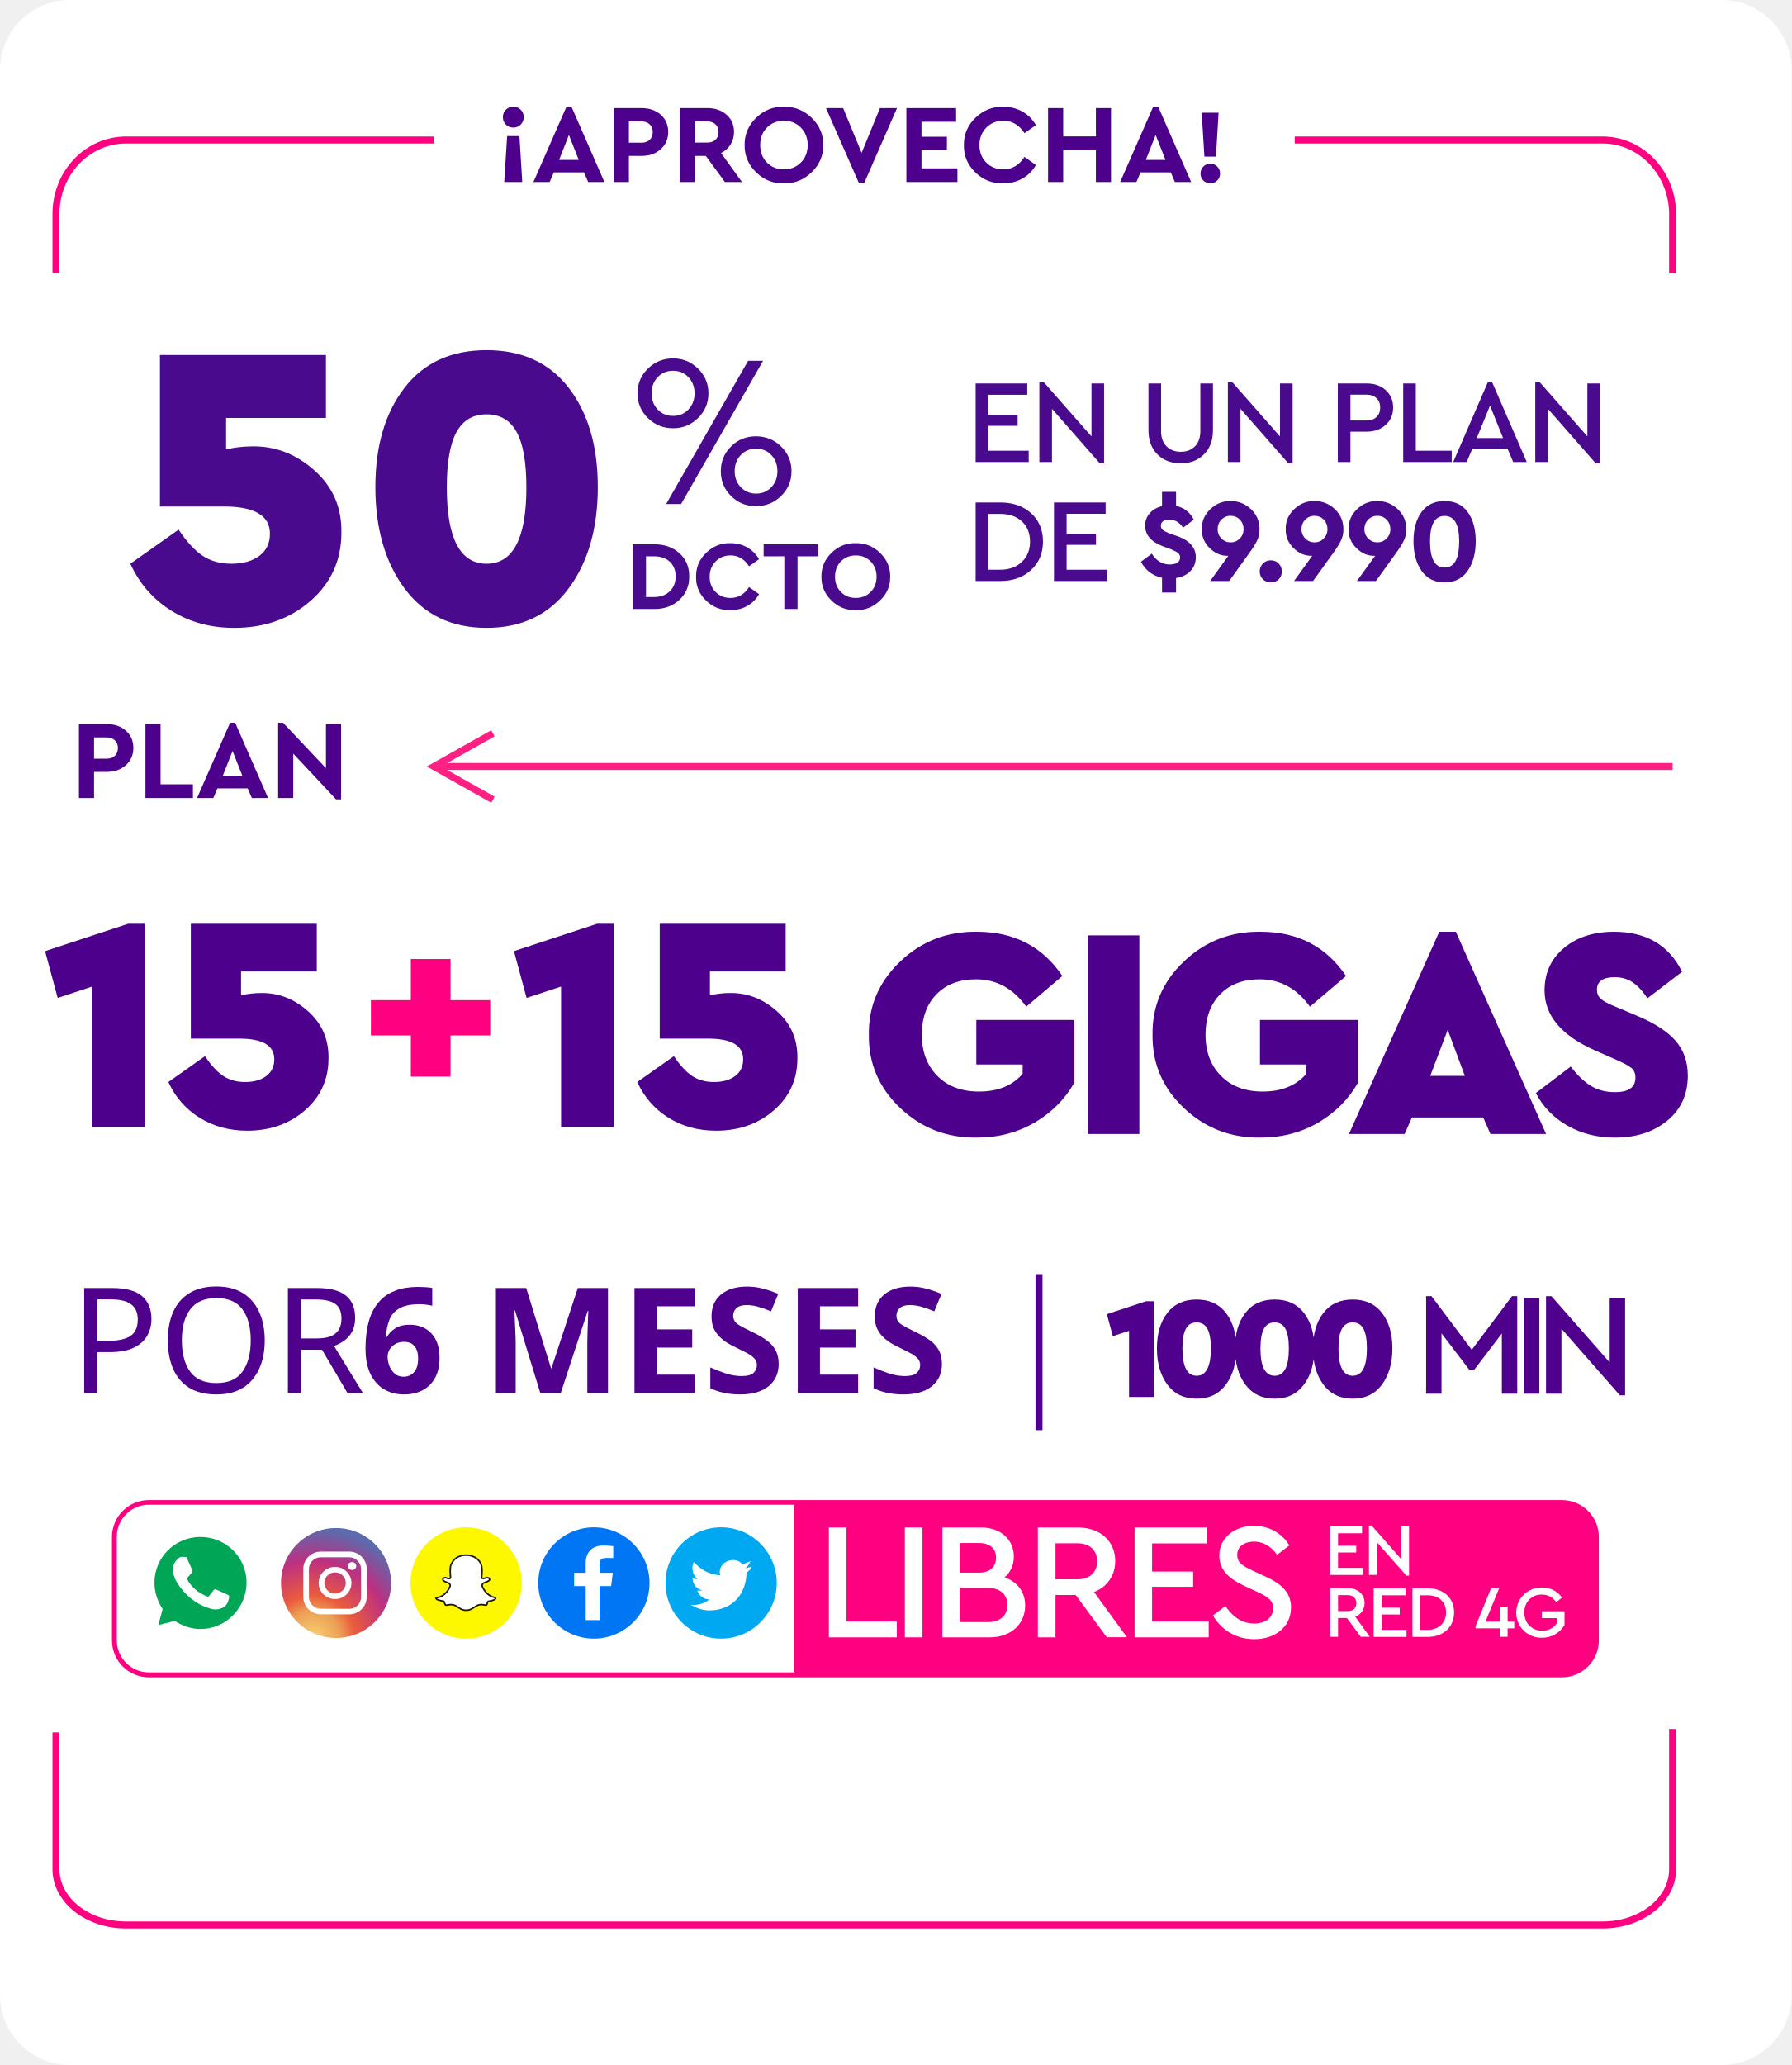
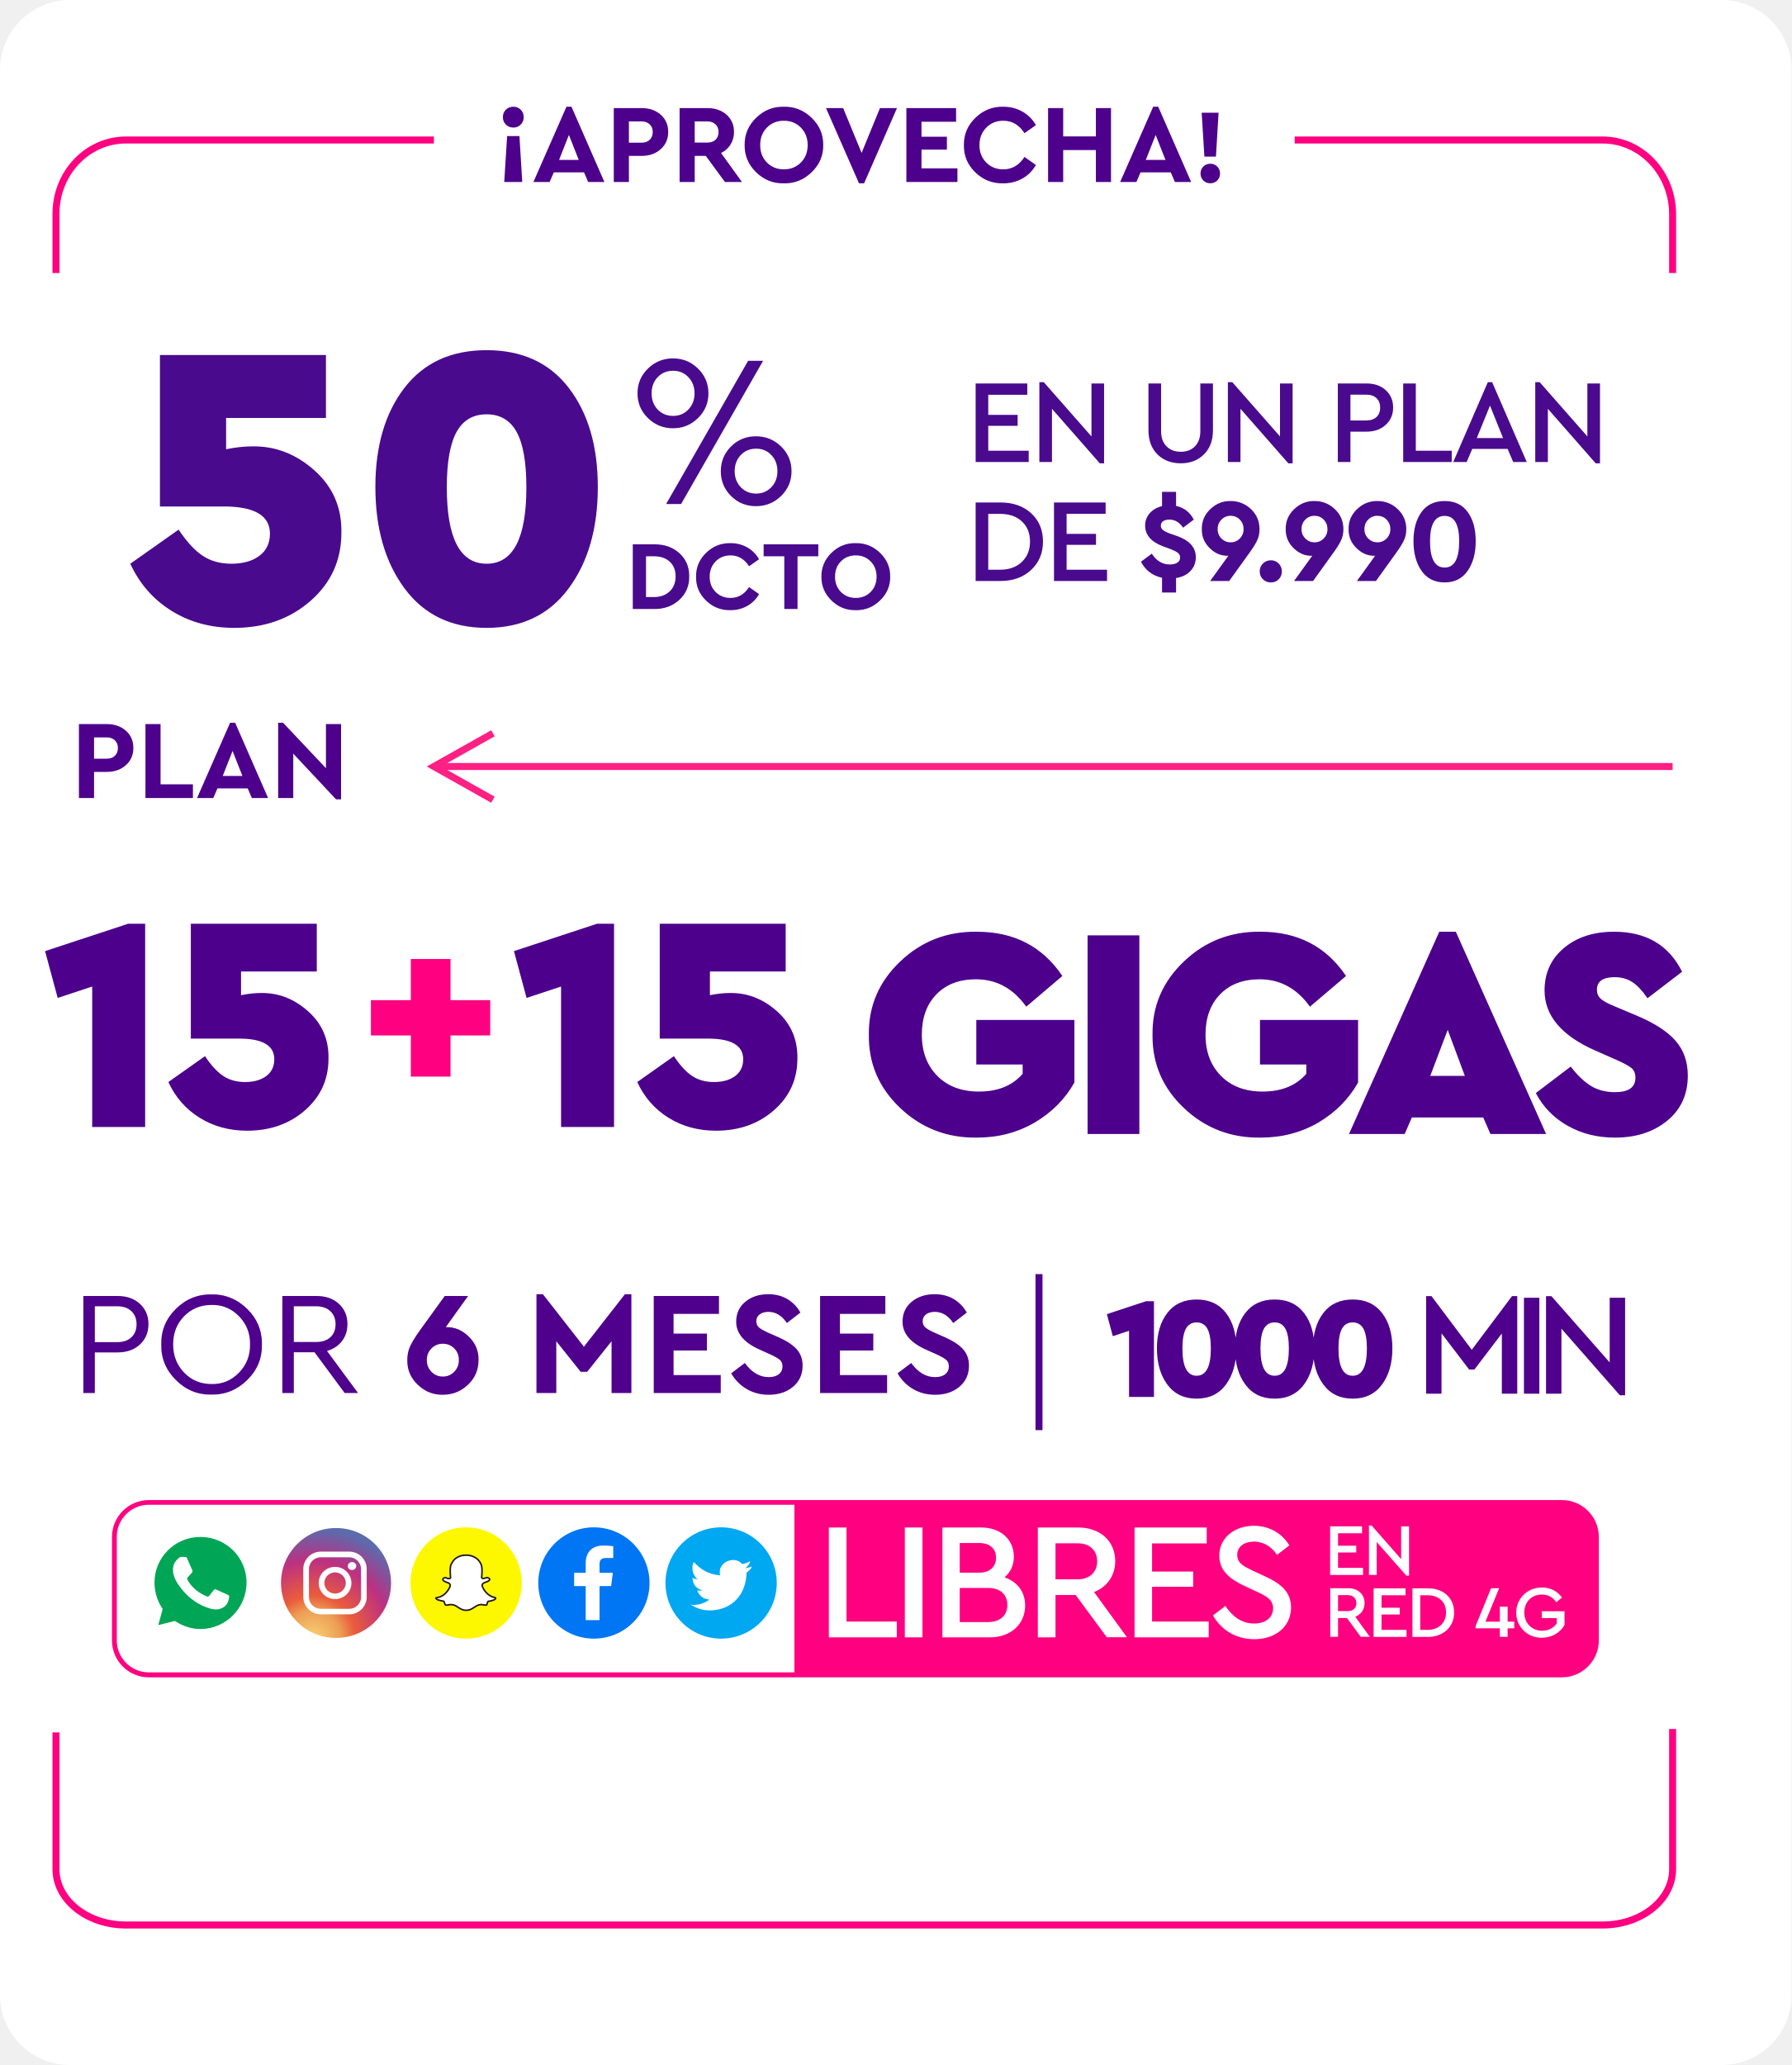
<svg xmlns="http://www.w3.org/2000/svg" width="256" height="295">
  <defs>
    <radialGradient cx="29.022%" cy="99.807%" fx="29.022%" fy="99.807%" r="100.922%" gradientTransform="matrix(.99999 0 0 1 0 0)" id="a">
      <stop stop-color="#F9D173" offset="0%" />
      <stop stop-color="#EC9F55" offset="24.63%" />
      <stop stop-color="#EA5C3C" offset="37.93%" />
      <stop stop-color="#BC3082" offset="69.95%" />
      <stop stop-color="#6068AB" offset="97.24%" />
      <stop stop-color="#5C6BAD" offset="98.52%" />
    </radialGradient>
  </defs>
  <g fill="none" fill-rule="evenodd">
    <rect fill="#FFF" width="256" height="295" rx="10" />
    <path d="M13.44 114v-3.728h1.808c1.11 0 2.021-.32 2.736-.96.715-.64 1.072-1.461 1.072-2.464 0-1.013-.357-1.835-1.072-2.464-.715-.63-1.627-.944-2.736-.944H11.28V114h2.16zm1.808-5.616H13.44v-3.04h1.808c.48 0 .867.139 1.16.416.293.277.44.64.44 1.088 0 .459-.141.83-.424 1.112-.283.283-.675.424-1.176.424zM27.568 114v-1.952h-4.624v-8.608h-2.16V114h6.784zm2.912 0l.592-1.376h4.32l.592 1.376h2.32L33.6 103.248h-.72L28.16 114h2.32zm4.16-3.152h-2.816l1.408-3.568 1.408 3.568zm14.096 3.344V103.44h-2.16v6.304l-6.128-6.496h-.704V114h2.16v-6.336l6.112 6.528h.72z" fill="#4D008C" fill-rule="nonzero" />
    <g fill-rule="nonzero">
      <path d="M113.513 239.276h109.64a4.96 4.96 0 004.963-4.963v-14.71a4.96 4.96 0 00-4.964-4.962H113.514v24.635z" fill="#FF0081" />
      <path d="M223.192 239.618H21.266A5.27 5.27 0 0116 234.353v-14.79a5.27 5.27 0 015.266-5.266h201.926a5.27 5.27 0 015.266 5.266v14.79c0 2.885-2.36 5.265-5.266 5.265zM21.266 214.963a4.59 4.59 0 00-4.58 4.58v14.789a4.59 4.59 0 004.58 4.58h201.926a4.59 4.59 0 004.58-4.58v-14.789a4.59 4.59 0 00-4.58-4.58H21.266z" fill="#FF0081" />
      <path d="M92.812 226.14c0 4.38-3.551 7.95-7.95 7.95-4.378 0-7.949-3.55-7.949-7.95 0-4.377 3.551-7.95 7.95-7.95 4.378 0 7.949 3.573 7.949 7.95z" fill="#0076F4" />
      <path d="M86.618 222.57h1.009v-1.696c-.182-.019-.767-.08-1.473-.08-1.473 0-2.462.888-2.462 2.502v1.392h-1.654v1.896h1.654v4.863h1.978v-4.863h1.654l.242-1.896H85.67v-1.21c0-.525.14-.908.948-.908z" fill="#FFF" />
      <path d="M110.99 226.14c0 4.38-3.55 7.95-7.949 7.95-4.378 0-7.95-3.55-7.95-7.95 0-4.377 3.552-7.95 7.95-7.95 4.4 0 7.95 3.573 7.95 7.95z" fill="#00A8F2" />
      <path d="M106.673 224.668c-.06 3.107-2.037 5.266-5.044 5.387-1.23.06-2.119-.343-2.945-.807.887.141 2.057-.201 2.663-.747-.888-.06-1.433-.544-1.716-1.291.283.06.546 0 .747 0-.827-.263-1.372-.747-1.433-1.816.202.141.485.202.747.202-.605-.343-1.029-1.635-.545-2.442.888.949 1.977 1.756 3.754 1.897-.485-1.897 2.118-2.905 3.147-1.614.484-.06.827-.262 1.17-.404-.142.465-.403.747-.747 1.01.344-.061.686-.142.949-.263-.06.343-.404.625-.747.888z" fill="#FFF" />
      <path d="M74.552 226.14c0 4.38-3.55 7.95-7.95 7.95-4.378 0-7.949-3.55-7.949-7.95 0-4.377 3.551-7.95 7.95-7.95 4.398 0 7.95 3.573 7.95 7.95z" fill="#FDF700" />
      <path d="M62.487 228.22c.282-.04.544-.142.787-.303.201-.121.383-.284.544-.484.283-.324.424-.647.444-.687v-.02c.08-.142.08-.263.04-.363-.08-.202-.342-.283-.544-.344l-.04-.02c-.04 0-.061-.02-.081-.04-.142-.06-.222-.1-.283-.161-.08-.081-.1-.142-.08-.202.02-.06.06-.121.14-.161.102-.06.223-.081.303-.041.263.12.465.162.606.08.04-.02.06-.06.06-.1 0-.06-.02-.12-.02-.202v-.02c-.04-.565-.08-1.27.1-1.675.142-.282.304-.524.505-.726.182-.16.364-.302.606-.383a2.32 2.32 0 01.948-.202h.161a2.399 2.399 0 011.554.586c.202.201.383.423.504.725.182.404.142 1.11.101 1.655v.04c0 .04-.02.081-.02.121v.06c0 .04.02.082.06.101.041.02.101.041.162.041h.02c.121 0 .242-.04.404-.101.06-.02.1-.02.141-.02.06 0 .1.02.161.04.121.04.202.142.202.222 0 .04-.02.08-.08.141a.986.986 0 01-.303.182c-.02.02-.06.02-.08.02l-.041.02c-.182.061-.444.141-.545.343-.04.1-.04.223.04.384v.02c.101.222.646 1.292 1.776 1.473.04.02.08.04.08.1v.042c-.04.08-.1.14-.242.2a2.705 2.705 0 01-.807.203c-.04.02-.06.04-.08.06-.02.04-.04.1-.06.202l-.021.06c-.02.04-.02.101-.04.142-.02.06-.06.08-.121.08-.04 0-.081 0-.182-.02-.121-.02-.283-.06-.464-.06-.121 0-.222 0-.343.04-.222.04-.444.182-.666.323-.303.202-.625.444-1.13.444h-.1c-.505 0-.828-.242-1.15-.444-.203-.141-.404-.283-.646-.323-.101-.02-.222-.04-.343-.04-.202 0-.343.04-.464.06h-.02c-.061.02-.122.02-.182.02s-.101-.02-.141-.08c-.04-.08-.06-.12-.081-.181l-.02-.041a1.271 1.271 0 00-.06-.202c-.021-.04-.041-.06-.082-.06a5.507 5.507 0 01-.827-.202.625.625 0 01-.242-.181c-.02-.02-.02-.041-.02-.041v-.04c.141-.021.161-.04.202-.06z" stroke="#201712" stroke-width=".222" fill="#FFF" />
      <g>
        <path d="M20.701 234.09l1.09-3.975a8.066 8.066 0 01-1.09-4.035c0-4.338 3.571-7.888 7.93-7.888 4.358 0 7.97 3.57 7.97 7.888 0 4.339-3.612 8.01-7.97 8.01-1.372 0-2.684-.443-3.874-1.09l-4.056 1.09z" fill="#FFF" />
        <path d="M24.979 231.568l.242.142c1.009.625 2.199 1.008 3.43 1.008 3.591 0 6.577-2.985 6.577-6.638 0-3.652-2.986-6.517-6.597-6.517-3.612 0-6.558 2.906-6.558 6.517 0 1.251.363 2.502 1.009 3.53l.161.244-.625 2.3 2.36-.586z" fill="#00A655" />
        <path d="M26.512 222.428l-.525-.02a.708.708 0 00-.443.162c-.243.221-.666.625-.767 1.17-.202.827.1 1.816.827 2.804.706.989 2.078 2.583 4.5 3.269.766.222 1.371.08 1.856-.222.383-.242.625-.625.706-1.049l.08-.383c.02-.102-.02-.242-.14-.303l-1.736-.788c-.1-.06-.242-.019-.323.081l-.686.868c-.06.06-.141.081-.222.06-.464-.16-2.038-.827-2.885-2.46-.02-.082-.02-.163.02-.223l.666-.747c.06-.08.08-.2.06-.282l-.786-1.775a.217.217 0 00-.202-.162z" fill="#FFF" />
      </g>
      <g>
        <path d="M7.849 15.697A7.85 7.85 0 107.848 0a7.85 7.85 0 000 15.698z" fill="url(#a)" transform="translate(40.03 218.292)" />
        <path d="M49.897 221.661H45.84c-1.372 0-2.502 1.11-2.502 2.462v4.015c0 1.372 1.13 2.462 2.502 2.482h4.056c1.372 0 2.502-1.11 2.502-2.461v-4.015a2.485 2.485 0 00-2.502-2.483zm1.695 6.498c0 .928-.767 1.674-1.695 1.674H45.84c-.928 0-1.695-.746-1.695-1.674v-4.015c0-.93.767-1.676 1.695-1.676h4.056c.928 0 1.695.747 1.695 1.676v4.015z" fill="#FFF" />
        <path d="M47.879 223.84c-1.291 0-2.34 1.03-2.34 2.3 0 1.272 1.049 2.3 2.34 2.3s2.34-1.028 2.34-2.3a2.334 2.334 0 00-2.34-2.3zm0 3.814a1.529 1.529 0 01-1.533-1.514c0-.826.686-1.512 1.533-1.512.847 0 1.533.686 1.533 1.512 0 .828-.686 1.514-1.533 1.514zM50.3 223.154a.648.648 0 00-.424.162c-.1.1-.181.263-.181.403 0 .162.06.303.181.404.101.1.263.161.424.161.162 0 .303-.06.424-.16a.624.624 0 00.182-.405.507.507 0 00-.182-.403.648.648 0 00-.424-.162z" fill="#FFF" />
      </g>
      <g fill="#FFF">
        <path d="M194.643 219.039h-3.45v1.775h2.603v.97h-2.603v2.198h3.57v1.009h-4.7v-6.94h4.56v.988zM201.341 218.03v7.061h-.383l-4.238-4.801v4.7h-1.11v-7.06h.384l4.217 4.8v-4.68h1.13zM194.44 233.829l-1.976-2.684h-1.27v2.684h-1.112v-6.942h2.543c1.413 0 2.36.867 2.36 2.119 0 .908-.503 1.634-1.33 1.957l2.077 2.866h-1.291zm-3.247-3.673h1.392c.786 0 1.23-.464 1.23-1.13 0-.665-.444-1.15-1.23-1.15h-1.392v2.28zM200.857 227.896h-3.45v1.776h2.602v.968h-2.602v2.199h3.571v1.009h-4.7v-6.94h4.559v.988zM207.777 230.357c0 2.018-1.493 3.491-3.772 3.491h-2.18v-6.94h2.18c2.28-.021 3.772 1.392 3.772 3.45zm-4.842-2.461v4.943h1.049c1.635 0 2.644-1.05 2.644-2.482 0-1.492-1.01-2.461-2.644-2.461h-1.05zM216.373 232.617h-.949v1.212h-1.11v-1.212h-3.47v-.302l2.22-5.428h1.15l-1.957 4.782h2.058v-2.138h1.11v2.138h.948zM223.192 228.22l-.807.665c-.484-.686-1.17-1.09-2.077-1.09-1.493 0-2.502 1.09-2.502 2.562 0 1.493 1.049 2.604 2.562 2.604.928 0 1.654-.425 2.078-1.05v-.747h-2.138v-.988h3.247v1.957c-.605 1.09-1.816 1.836-3.247 1.836-2.058 0-3.653-1.554-3.653-3.591 0-2.038 1.614-3.592 3.653-3.592 1.23-.02 2.219.526 2.884 1.433zM120.958 231.65h7.183v2.258h-9.705v-15.697h2.522zM131.813 233.908h-2.522v-15.697h2.522zM146.482 229.35c0 2.642-1.998 4.558-5.085 4.558H134.658v-15.697h5.508c2.846 0 4.702 1.735 4.702 4.177 0 1.21-.485 2.24-1.332 2.945 1.836.626 2.946 2.079 2.946 4.016zm-9.342-8.92v4.238h2.764c1.594 0 2.421-.888 2.421-2.138 0-1.251-.827-2.1-2.42-2.1h-2.765zm6.8 8.859c0-1.474-.97-2.442-2.765-2.442h-4.035v4.882h4.035c1.776-.02 2.765-.968 2.765-2.44zM158.163 233.908l-4.459-6.052h-2.884v6.052h-2.523v-15.697h5.73c3.189 0 5.327 1.958 5.327 4.803 0 2.058-1.15 3.691-3.027 4.419l4.701 6.456h-2.865v.02zm-7.343-8.292h3.167c1.775 0 2.785-1.07 2.785-2.562 0-1.514-.989-2.582-2.785-2.582h-3.167v5.144zM172.408 220.491h-7.788v4.016h5.872v2.179h-5.872v4.963h8.09v2.26h-10.592V218.21h10.31v2.28zM184.232 220.774l-1.756 1.352c-.807-1.21-1.957-1.897-3.309-1.897-1.25 0-2.381.626-2.381 1.897 0 1.19.909 1.614 2.18 2.24l1.755.806c2.381 1.09 3.753 2.3 3.753 4.46 0 2.783-2.26 4.539-5.246 4.539-2.624 0-4.722-1.332-5.912-3.39l1.776-1.352c.907 1.312 2.159 2.502 4.115 2.502 1.614 0 2.704-.827 2.704-2.179 0-1.23-.928-1.714-2.3-2.36l-1.735-.808c-2.018-.928-3.652-2.138-3.652-4.358 0-2.582 2.24-4.257 4.943-4.257 2.3 0 4.117 1.19 5.065 2.805z" />
      </g>
    </g>
    <g fill="#4F008C" fill-rule="nonzero">
      <path d="M205.98 199.097v-8.619l3.947 5.172h.747l3.926-5.151v8.598h2.201v-13.936h-.747l-5.753 7.664-5.753-7.664h-.769v13.936h2.202zm13.978 0V185.39h-2.201v13.707h2.201zm12.254.229V185.39h-2.202v9.242l-8.328-9.47h-.769v13.935h2.202v-9.283l8.35 9.512h.747zM164.89 199.559v-13.667h-1.138l-5.591 1.843.849 3.147 2.32-.766v9.443h3.56zm6.098.248c1.794 0 3.188-.67 4.182-2.008.994-1.34 1.491-3.065 1.491-5.177 0-2.085-.493-3.77-1.48-5.053-.987-1.284-2.385-1.926-4.193-1.926-1.809 0-3.207.642-4.194 1.926-.987 1.284-1.48 2.968-1.48 5.053 0 2.112.497 3.838 1.49 5.177.995 1.339 2.389 2.008 4.184 2.008zm0-3.272c-1.353 0-2.03-1.297-2.03-3.893 0-1.283.166-2.226.497-2.826.331-.6.842-.901 1.533-.901.69 0 1.2.3 1.532.9.331.601.497 1.544.497 2.827 0 2.596-.677 3.893-2.03 3.893zm11.149 3.272c1.795 0 3.189-.67 4.183-2.008.994-1.34 1.49-3.065 1.49-5.177 0-2.085-.493-3.77-1.48-5.053-.987-1.284-2.385-1.926-4.193-1.926-1.809 0-3.206.642-4.193 1.926-.988 1.284-1.481 2.968-1.481 5.053 0 2.112.497 3.838 1.49 5.177.995 1.339 2.39 2.008 4.184 2.008zm0-3.272c-1.353 0-2.03-1.297-2.03-3.893 0-1.283.166-2.226.498-2.826.33-.6.842-.901 1.532-.901.69 0 1.2.3 1.532.9.332.601.497 1.544.497 2.827 0 2.596-.676 3.893-2.03 3.893zm11.15 3.272c1.794 0 3.188-.67 4.182-2.008.994-1.34 1.491-3.065 1.491-5.177 0-2.085-.493-3.77-1.48-5.053-.988-1.284-2.385-1.926-4.194-1.926-1.808 0-3.206.642-4.193 1.926-.987 1.284-1.48 2.968-1.48 5.053 0 2.112.496 3.838 1.49 5.177.994 1.339 2.389 2.008 4.183 2.008zm0-3.272c-1.354 0-2.03-1.297-2.03-3.893 0-1.283.166-2.226.497-2.826.331-.6.842-.901 1.532-.901.69 0 1.201.3 1.533.9.33.601.497 1.544.497 2.827 0 2.596-.677 3.893-2.03 3.893z" />
    </g>
    <path stroke="#4F008C" stroke-linecap="square" d="M148.463 182.516v21.29" />
    <g fill-rule="nonzero">
      <path d="M20.74 161v-29.04h-2.42l-11.88 3.916 1.804 6.688 4.928-1.628V161h7.568zm14.582.528c3.286 0 6.043-.975 8.272-2.926 2.23-1.95 3.344-4.407 3.344-7.37.059-2.728-.916-4.987-2.926-6.776-2.009-1.79-4.275-2.655-6.798-2.596-.821 0-1.745.103-2.772.308v-3.388h10.824v-6.82H27.27v16.412h6.908c3.344 0 5.016.983 5.016 2.948 0 1.027-.381 1.826-1.144 2.398-.762.572-1.774.858-3.036.858-1.202 0-2.236-.286-3.102-.858-.865-.572-1.738-1.518-2.618-2.838l-5.236 3.696c.998 2.17 2.486 3.872 4.466 5.104 1.98 1.232 4.246 1.848 6.798 1.848zM87.74 161v-29.04h-2.42l-11.88 3.916 1.804 6.688 4.928-1.628V161h7.568zm14.582.528c3.286 0 6.043-.975 8.272-2.926 2.23-1.95 3.344-4.407 3.344-7.37.059-2.728-.916-4.987-2.926-6.776-2.009-1.79-4.275-2.655-6.798-2.596-.821 0-1.745.103-2.772.308v-3.388h10.824v-6.82H94.27v16.412h6.908c3.344 0 5.016.983 5.016 2.948 0 1.027-.381 1.826-1.144 2.398-.762.572-1.774.858-3.036.858-1.202 0-2.236-.286-3.102-.858-.865-.572-1.738-1.518-2.618-2.838l-5.236 3.696c.998 2.17 2.486 3.872 4.466 5.104 1.98 1.232 4.246 1.848 6.798 1.848zM139.164 162.517l.425-.001c3.04 0 5.791-.717 8.256-2.15 2.466-1.462 4.358-3.368 5.677-5.719v-8.944h-14.018v6.364h6.621v1.333c-1.462 1.691-3.54 2.537-6.234 2.537-2.494 0-4.48-.745-5.956-2.236-1.476-1.49-2.215-3.454-2.215-5.891 0-2.408.696-4.329 2.086-5.762 1.39-1.433 3.275-2.15 5.654-2.15 2.925 0 5.318 1.304 7.182 3.913l5.16-4.386c-2.838-4.214-6.91-6.321-12.212-6.321-4.272-.057-7.927 1.362-10.965 4.257-3.04 2.895-4.53 6.378-4.472 10.449-.058 4.1 1.433 7.59 4.472 10.47 3.038 2.882 6.693 4.293 10.965 4.236h-.426zm23.638-.517v-28.38h-7.396V162h7.396zm16.897.517l.425-.001c3.039 0 5.79-.717 8.256-2.15 2.465-1.462 4.358-3.368 5.676-5.719v-8.944h-14.018v6.364h6.622v1.333c-1.462 1.691-3.54 2.537-6.235 2.537-2.494 0-4.479-.745-5.955-2.236-1.477-1.49-2.215-3.454-2.215-5.891 0-2.408.695-4.329 2.086-5.762 1.39-1.433 3.275-2.15 5.654-2.15 2.924 0 5.318 1.304 7.181 3.913l5.16-4.386c-2.838-4.214-6.909-6.321-12.212-6.321-4.271-.057-7.926 1.362-10.965 4.257-3.038 2.895-4.53 6.378-4.472 10.449v.408c.044 3.923 1.535 7.278 4.472 10.063 3.039 2.88 6.694 4.292 10.965 4.235h-.425zm21.015-.517l1.032-2.365h10.191l1.032 2.365h7.955l-12.9-28.896h-2.365L192.759 162h7.955zm8.6-8.299h-4.945l2.494-6.579 2.451 6.579zm21.45 8.815c3.01 0 5.497-.803 7.46-2.408 1.964-1.605 2.946-3.755 2.946-6.45 0-1.978-.58-3.633-1.742-4.966-1.16-1.333-3.002-2.53-5.525-3.591l-3.268-1.376c-.917-.373-1.555-.724-1.914-1.053-.358-.33-.537-.753-.537-1.269 0-1.204.846-1.806 2.537-1.806.975 0 1.82.237 2.537.71.716.473 1.433 1.24 2.15 2.3l4.945-3.784c-1.892-3.813-5.132-5.719-9.718-5.719-2.924 0-5.31.774-7.16 2.322-1.849 1.548-2.773 3.569-2.773 6.063 0 3.583 2.393 6.436 7.18 8.557l2.925 1.29c1.175.516 1.95.932 2.322 1.247.373.315.559.774.559 1.376 0 1.376-.975 2.064-2.924 2.064-1.347 0-2.508-.308-3.483-.925-.975-.616-1.92-1.526-2.838-2.73l-4.988 3.784c1.032 1.978 2.544 3.533 4.536 4.665 1.993 1.133 4.25 1.699 6.773 1.699z" fill="#4D008C" />
      <path fill="#FF0081" d="M64.375 153.8v-5.88h5.67v-5.04h-5.67V137h-5.67v5.88H53v5.04h5.705v5.88z" />
    </g>
-     <text font-family="CeraPro-Regular, Cera Pro" font-size="21" fill="#4F008C" transform="translate(6 125)">
-       <tspan x="4" y="74">POR</tspan>
-       <tspan x="45.496" y="74" font-family="CeraPro-Bold, Cera Pro" font-weight="bold"> 6 MESES</tspan>
-     </text>
+     <path d="M13.549 199v-5.796h3.234c1.33 0 2.401-.378 3.213-1.134.812-.756 1.218-1.729 1.218-2.919 0-1.176-.406-2.138-1.218-2.887-.812-.75-1.883-1.124-3.213-1.124h-4.872V199h1.638zm3.192-7.266h-3.192v-5.124h3.192c.868 0 1.547.234 2.037.703.49.47.735 1.089.735 1.859 0 .784-.245 1.407-.735 1.869-.49.462-1.169.693-2.037.693zm13.175 7.498l.307-.001c1.96.028 3.661-.665 5.103-2.079 1.442-1.414 2.142-3.108 2.1-5.082v-.31c-.034-1.842-.734-3.432-2.1-4.772-1.442-1.414-3.143-2.107-5.103-2.079-1.974-.028-3.675.665-5.103 2.079-1.428 1.414-2.121 3.108-2.079 5.082-.042 1.96.655 3.654 2.09 5.082 1.435 1.428 3.132 2.121 5.092 2.079h-.307zm.328-1.513c-1.568 0-2.877-.542-3.927-1.627-1.05-1.086-1.575-2.433-1.575-4.043 0-1.61.525-2.95 1.575-4.022 1.05-1.07 2.359-1.606 3.927-1.606 1.526-.028 2.828.511 3.906 1.617 1.078 1.106 1.603 2.443 1.575 4.011.028 1.582-.497 2.93-1.575 4.042-1.078 1.113-2.38 1.656-3.906 1.628zM41.983 199v-5.817h2.961L49.249 199h1.911l-4.431-6.006c.91-.266 1.624-.739 2.142-1.418.518-.678.777-1.487.777-2.425 0-1.176-.406-2.138-1.218-2.887-.812-.75-1.883-1.124-3.213-1.124h-4.872V199h1.638zm3.171-7.287h-3.171v-5.103h3.171c.868 0 1.55.234 2.047.703.498.47.746 1.089.746 1.859 0 .784-.245 1.404-.735 1.859-.49.455-1.176.682-2.058.682zm18.123 7.539c1.386 0 2.583-.476 3.591-1.428s1.512-2.128 1.512-3.528c.028-1.302-.434-2.418-1.386-3.35-.952-.93-2.023-1.382-3.213-1.354h-.084l3.192-4.452H63.55l-3.465 4.788c-.882 1.218-1.435 2.163-1.659 2.835-.154.49-.231.994-.231 1.512-.028 1.386.473 2.569 1.502 3.549s2.222 1.456 3.58 1.428zm0-2.604a2.178 2.178 0 01-1.627-.682c-.441-.456-.662-1.012-.662-1.67 0-.658.22-1.211.662-1.659a2.194 2.194 0 011.627-.672c.644 0 1.187.22 1.627.661.442.441.662.998.662 1.67 0 .672-.224 1.232-.672 1.68-.434.448-.973.672-1.617.672zM79.489 199v-7.392l3.486 4.368h.924l3.486-4.368V199h2.835v-14.112h-.924l-5.859 7.497-5.859-7.497h-.924V199h2.835zm23.499 0v-2.562h-6.741v-3.507h4.767v-2.415h-4.767v-2.814h6.489v-2.562h-9.324V199h9.576zm6.846.252c1.414 0 2.576-.381 3.486-1.144.91-.763 1.365-1.768 1.365-3.014 0-.924-.273-1.697-.819-2.32-.546-.623-1.414-1.201-2.604-1.733l-1.575-.693c-.616-.28-1.04-.528-1.27-.745-.231-.218-.347-.501-.347-.851 0-.42.161-.749.483-.987.322-.238.735-.357 1.239-.357 1.05 0 1.932.532 2.646 1.596l1.932-1.491a5.026 5.026 0 00-1.848-1.921c-.784-.47-1.694-.704-2.73-.704-1.33 0-2.429.36-3.297 1.081-.868.721-1.302 1.67-1.302 2.846 0 1.666 1.12 2.996 3.36 3.99l1.491.672c.7.322 1.169.591 1.407.808.238.218.357.522.357.914 0 .476-.175.85-.525 1.124-.35.273-.833.409-1.449.409-1.288 0-2.422-.672-3.402-2.016l-1.953 1.47a6.04 6.04 0 002.216 2.247c.93.546 1.977.819 3.139.819zM126.76 199v-2.562h-6.741v-3.507h4.767v-2.415h-4.767v-2.814h6.489v-2.562h-9.324V199h9.576zm6.846.252c1.414 0 2.576-.381 3.486-1.144.91-.763 1.365-1.768 1.365-3.014 0-.924-.273-1.697-.819-2.32-.546-.623-1.414-1.201-2.604-1.733l-1.575-.693c-.616-.28-1.04-.528-1.27-.745-.231-.218-.347-.501-.347-.851 0-.42.161-.749.483-.987.322-.238.735-.357 1.239-.357 1.05 0 1.932.532 2.646 1.596l1.932-1.491a5.026 5.026 0 00-1.848-1.921c-.784-.47-1.694-.704-2.73-.704-1.33 0-2.429.36-3.297 1.081-.868.721-1.302 1.67-1.302 2.846 0 1.666 1.12 2.996 3.36 3.99l1.491.672c.7.322 1.169.591 1.407.808.238.218.357.522.357.914 0 .476-.175.85-.525 1.124-.35.273-.833.409-1.449.409-1.288 0-2.422-.672-3.402-2.016l-1.953 1.47a6.04 6.04 0 002.215 2.247c.931.546 1.978.819 3.14.819z" fill="#4F008C" fill-rule="nonzero" />
    <g fill="#4A0A8E" fill-rule="nonzero">
      <path d="M33.468 89.696c4.331 0 7.966-1.286 10.904-3.857 2.94-2.571 4.408-5.81 4.408-9.715.078-3.596-1.208-6.573-3.857-8.932-2.648-2.359-5.635-3.5-8.96-3.422-1.083 0-2.301.135-3.655.406V59.71h14.268v-8.99H22.854v21.634h9.106c4.408 0 6.612 1.295 6.612 3.886 0 1.353-.502 2.407-1.508 3.161-1.005.754-2.339 1.131-4.002 1.131-1.585 0-2.948-.377-4.088-1.131-1.141-.754-2.291-2.001-3.451-3.741l-6.902 4.872c1.314 2.861 3.277 5.104 5.887 6.728 2.61 1.624 5.597 2.436 8.96 2.436zm36.062 0c5.027 0 8.932-1.875 11.716-5.626 2.784-3.75 4.176-8.584 4.176-14.5 0-5.839-1.382-10.556-4.147-14.152-2.765-3.596-6.68-5.394-11.745-5.394-5.065 0-8.98 1.798-11.745 5.394-2.765 3.596-4.147 8.313-4.147 14.152 0 5.916 1.392 10.75 4.176 14.5 2.784 3.75 6.69 5.626 11.716 5.626zm0-9.164c-3.79 0-5.684-3.635-5.684-10.904 0-3.596.464-6.235 1.392-7.917.928-1.682 2.359-2.523 4.292-2.523 1.933 0 3.364.841 4.292 2.523.928 1.682 1.392 4.321 1.392 7.917 0 7.27-1.895 10.904-5.684 10.904zM96.176 61.181c1.385 0 2.573-.486 3.565-1.457.992-.971 1.488-2.15 1.488-3.534 0-1.385-.496-2.563-1.488-3.534-.992-.971-2.18-1.457-3.565-1.457-1.405 0-2.604.486-3.596 1.457-.992.971-1.488 2.15-1.488 3.534 0 1.385.496 2.563 1.488 3.534.992.971 2.19 1.457 3.596 1.457zM97.323 72l11.718-20.46h-2.14L95.185 72h2.139zm-1.147-12.586c-.889 0-1.622-.305-2.201-.915-.579-.61-.868-1.379-.868-2.309 0-.93.29-1.7.868-2.31.579-.61 1.312-.914 2.2-.914.89 0 1.623.31 2.202.93.579.62.868 1.385.868 2.294 0 .91-.29 1.674-.868 2.294-.579.62-1.312.93-2.201.93zm11.842 12.896c1.405 0 2.604-.486 3.596-1.457.992-.971 1.488-2.15 1.488-3.534 0-1.385-.496-2.563-1.488-3.534-.992-.971-2.19-1.457-3.596-1.457-1.405 0-2.594.486-3.565 1.457-.971.971-1.457 2.15-1.457 3.534 0 1.385.486 2.563 1.457 3.534.971.971 2.16 1.457 3.565 1.457zm.03-1.798c-.888 0-1.621-.305-2.2-.915-.579-.61-.868-1.369-.868-2.278 0-.93.29-1.7.868-2.31.579-.61 1.312-.914 2.2-.914.869 0 1.592.305 2.17.914.58.61.869 1.38.869 2.31 0 .91-.29 1.669-.868 2.278-.579.61-1.302.915-2.17.915zM93.443 87c1.456.019 2.665-.415 3.626-1.302.961-.887 1.433-2.002 1.414-3.346.019-1.353-.448-2.462-1.4-3.325s-2.165-1.286-3.64-1.267h-3.024V87h3.024zm-.014-1.708h-1.12v-5.824h1.12c.952 0 1.708.257 2.268.77.56.513.84 1.218.84 2.114 0 .887-.285 1.598-.854 2.135-.57.537-1.32.805-2.254.805zm10.945 1.876c.886 0 1.689-.203 2.407-.609a4.325 4.325 0 001.68-1.687l-1.427-1.008c-.663 1.036-1.545 1.554-2.647 1.554-.858 0-1.57-.285-2.135-.854-.564-.57-.846-1.293-.846-2.17s.282-1.605.846-2.184c.565-.579 1.277-.868 2.136-.868 1.1 0 1.983.518 2.645 1.554l1.428-1.008a4.438 4.438 0 00-1.686-1.687c-.715-.406-1.51-.609-2.388-.609-1.344-.028-2.505.432-3.486 1.379-.98.947-1.46 2.084-1.441 3.409-.028 1.325.445 2.462 1.42 3.409.976.947 2.14 1.407 3.494 1.379zM113.96 87v-7.532h2.968V77.76h-7.812v1.708h2.954V87h1.89zm8.577.167c1.224-.035 2.295-.496 3.214-1.385.985-.952 1.468-2.086 1.45-3.402.018-1.316-.465-2.45-1.45-3.402-.984-.952-2.144-1.414-3.479-1.386-1.334-.028-2.49.434-3.465 1.386-.975.952-1.453 2.086-1.434 3.402-.02 1.316.46 2.45 1.434 3.402.976.952 2.13 1.414 3.465 1.386h.265zm-.25-1.749c-.86 0-1.569-.285-2.129-.854-.56-.57-.84-1.297-.84-2.184 0-.887.28-1.615.84-2.184.56-.57 1.27-.854 2.129-.854.849 0 1.556.287 2.12.861.565.574.847 1.3.847 2.177 0 .887-.282 1.615-.847 2.184-.564.57-1.271.854-2.12.854zM146.993 66v-1.615h-5.78v-3.553h4.199v-1.564h-4.199v-2.873h5.576V54.78h-7.378V66h7.582zm10.77.187V54.78h-1.802v7.565l-6.817-7.752h-.629V66h1.802v-7.599l6.834 7.786h.612zm10.966 0c1.349 0 2.45-.425 3.306-1.275.856-.85 1.284-2 1.284-3.451V54.78h-1.802v6.8c0 .93-.255 1.655-.765 2.176-.51.521-1.184.782-2.023.782-.85 0-1.533-.26-2.049-.782-.515-.521-.773-1.247-.773-2.176v-6.8h-1.802v6.681c0 1.45.428 2.601 1.283 3.451.856.85 1.97 1.275 3.34 1.275zm15.972 0V54.78h-1.802v7.565l-6.817-7.752h-.63V66h1.803v-7.599l6.834 7.786h.612zm8.263-.187v-4.335h2.295c1.122 0 2.037-.323 2.745-.969.709-.646 1.063-1.473 1.063-2.482 0-1.009-.352-1.833-1.054-2.473-.703-.64-1.62-.961-2.754-.961h-4.097V66h1.802zm2.26-5.933h-2.26v-3.689h2.26c.624 0 1.112.167 1.463.502.351.334.527.784.527 1.351s-.176 1.014-.527 1.343c-.352.329-.839.493-1.462.493zM207.44 66v-1.615h-5.134V54.78h-1.802V66h6.936zm2.134 0l.799-1.87h5.049l.799 1.87h1.938l-4.947-11.407h-.612L207.653 66h1.92zm5.202-3.417h-3.757l1.887-4.641 1.87 4.641zm13.847 3.604V54.78h-1.802v7.565l-6.817-7.752h-.63V66h1.803v-7.599l6.834 7.786h.612zM142.93 83c1.813 0 3.284-.527 4.411-1.581 1.128-1.054 1.692-2.403 1.692-4.046 0-1.666-.561-3.015-1.683-4.046-1.122-1.031-2.595-1.547-4.42-1.547h-3.519V83h3.519zm-.017-1.615h-1.7v-7.973h1.7c1.303 0 2.34.36 3.111 1.08.77.72 1.156 1.68 1.156 2.881 0 1.19-.388 2.156-1.165 2.898-.776.743-1.81 1.114-3.102 1.114zM158.188 83v-1.615h-5.78v-3.553h4.199v-1.564h-4.199v-2.873h5.576V71.78h-7.378V83h7.582zm9.86 1.649v-2.074c.862-.136 1.548-.47 2.058-1.003.51-.533.765-1.19.765-1.972 0-1.36-.861-2.357-2.584-2.992l-1.275-.442c-.408-.17-.7-.331-.876-.484a.743.743 0 01-.263-.587c0-.283.113-.499.34-.646.227-.147.521-.221.884-.221.782 0 1.434.385 1.955 1.156l1.53-1.156c-.555-1.065-1.4-1.717-2.533-1.955v-2.006h-2.006v2.04c-.725.17-1.31.504-1.751 1.003a2.578 2.578 0 00-.663 1.768c0 1.337.844 2.323 2.533 2.958l1.156.425c.476.193.813.371 1.011.536a.79.79 0 01.298.637c0 .329-.133.578-.4.748-.266.17-.626.255-1.08.255-1.053 0-1.909-.516-2.566-1.547l-1.547 1.156c.635 1.224 1.638 1.989 3.009 2.295v2.108h2.006zM175.64 83l2.788-3.876c.555-.76.946-1.377 1.173-1.853.25-.487.374-1.043.374-1.666 0-1.145-.408-2.102-1.224-2.873a4.09 4.09 0 00-2.907-1.156c-1.1-.023-2.066.363-2.899 1.156-.833.793-1.238 1.745-1.215 2.856-.023 1.054.351 1.958 1.122 2.712.77.753 1.632 1.119 2.584 1.096h.085L172.92 83h2.72zm.204-5.525c-.51 0-.946-.181-1.31-.544a1.825 1.825 0 01-.543-1.343c0-.544.181-.997.544-1.36a1.785 1.785 0 011.309-.544c.521 0 .96.184 1.317.552.357.369.536.82.536 1.352 0 .533-.181.98-.544 1.343a1.749 1.749 0 01-1.31.544zm5.755 5.729c.453 0 .827-.15 1.122-.45.295-.3.442-.678.442-1.131 0-.442-.15-.816-.45-1.122a1.498 1.498 0 00-1.114-.459c-.453 0-.833.153-1.14.459-.305.306-.458.68-.458 1.122 0 .453.153.83.459 1.13.306.3.686.451 1.139.451zm6.027-.204l2.788-3.876c.555-.76.946-1.377 1.173-1.853.25-.487.374-1.043.374-1.666 0-1.145-.408-2.102-1.224-2.873a4.09 4.09 0 00-2.907-1.156c-1.1-.023-2.066.363-2.899 1.156-.833.793-1.238 1.745-1.215 2.856-.023 1.054.351 1.958 1.122 2.712.77.753 1.632 1.119 2.584 1.096h.085L184.906 83h2.72zm.204-5.525c-.51 0-.947-.181-1.31-.544a1.825 1.825 0 01-.543-1.343c0-.544.181-.997.544-1.36a1.785 1.785 0 011.309-.544c.521 0 .96.184 1.317.552.357.369.536.82.536 1.352 0 .533-.181.98-.544 1.343a1.749 1.749 0 01-1.31.544zM196.61 83l2.789-3.876c.555-.76.946-1.377 1.173-1.853.25-.487.374-1.043.374-1.666 0-1.145-.408-2.102-1.224-2.873a4.09 4.09 0 00-2.907-1.156c-1.1-.023-2.066.363-2.899 1.156-.833.793-1.238 1.745-1.215 2.856-.023 1.054.351 1.958 1.122 2.712.77.753 1.632 1.119 2.584 1.096h.085L193.89 83h2.72zm.205-5.525c-.51 0-.947-.181-1.31-.544a1.825 1.825 0 01-.543-1.343c0-.544.181-.997.544-1.36a1.785 1.785 0 011.309-.544c.521 0 .96.184 1.317.552.357.369.536.82.536 1.352 0 .533-.182.98-.544 1.343a1.749 1.749 0 01-1.31.544zm9.614 5.729c1.416 0 2.51-.55 3.28-1.649.771-1.1 1.157-2.516 1.157-4.25 0-1.723-.38-3.105-1.14-4.148-.747-1.054-1.847-1.581-3.297-1.581-1.45 0-2.556.527-3.315 1.581-.76 1.043-1.14 2.425-1.14 4.148 0 1.734.386 3.15 1.157 4.25.77 1.1 1.87 1.649 3.298 1.649zm0-2.125c-1.394 0-2.091-1.252-2.091-3.757 0-2.414.697-3.621 2.09-3.621 1.383 0 2.075 1.207 2.075 3.621 0 2.505-.692 3.757-2.074 3.757z" />
    </g>
    <path d="M185 20h44c5.523 0 10 4.751 10 10.613V39m0 208v20.04c0 4.397-4.477 7.96-10 7.96H18c-5.523 0-10-3.563-10-7.96v-19.556M8 39v-8.468C8 24.715 12.477 20 18 20h44" stroke="#FF0081" />
    <path d="M73.36 18.224a1.41 1.41 0 001.048-.432 1.45 1.45 0 00.424-1.056c0-.427-.141-.781-.424-1.064a1.424 1.424 0 00-1.048-.424c-.437 0-.797.141-1.08.424-.282.283-.424.637-.424 1.064 0 .416.142.768.424 1.056.283.288.643.432 1.08.432zM74.624 26l-.4-6.56h-1.76L72.048 26h2.576zm3.916 0l.592-1.376h4.32L84.044 26h2.32L81.66 15.248h-.72L76.22 26h2.32zm4.16-3.152h-2.816l1.408-3.568 1.408 3.568zM89.864 26v-3.728h1.808c1.11 0 2.022-.32 2.736-.96.715-.64 1.072-1.461 1.072-2.464 0-1.013-.357-1.835-1.072-2.464-.714-.63-1.626-.944-2.736-.944h-3.968V26h2.16zm1.808-5.616h-1.808v-3.04h1.808c.48 0 .867.139 1.16.416.294.277.44.64.44 1.088 0 .459-.141.83-.424 1.112-.282.283-.674.424-1.176.424zM99.268 26v-3.728h1.584L103.588 26h2.432l-2.992-4.144a3.246 3.246 0 001.368-1.224 3.332 3.332 0 00.488-1.784c0-1.013-.357-1.835-1.072-2.464-.714-.63-1.626-.944-2.736-.944h-3.968V26h2.16zm1.808-5.632h-1.808v-3.024h1.808c.48 0 .867.139 1.16.416.294.277.44.64.44 1.088 0 .459-.141.827-.424 1.104-.282.277-.674.416-1.176.416zm11.208 5.823c1.407-.035 2.637-.563 3.692-1.583 1.126-1.088 1.678-2.384 1.656-3.888.022-1.504-.53-2.8-1.656-3.888-1.125-1.088-2.45-1.616-3.976-1.584-1.525-.032-2.845.496-3.96 1.584-1.114 1.088-1.661 2.384-1.64 3.888-.021 1.504.526 2.8 1.64 3.888 1.115 1.088 2.435 1.616 3.96 1.584h.284zm-.268-1.999c-.981 0-1.792-.325-2.432-.976-.64-.65-.96-1.483-.96-2.496s.32-1.845.96-2.496c.64-.65 1.451-.976 2.432-.976.971 0 1.779.328 2.424.984.646.656.968 1.485.968 2.488 0 1.013-.322 1.845-.968 2.496-.645.65-1.453.976-2.424.976zm11.452 2l4.704-10.752h-2.432l-2.624 6.4-2.64-6.4h-2.448l4.72 10.752h.72zm13.34-.192v-1.952h-5.136v-2.672h3.632v-1.84h-3.632v-2.144h4.944V15.44h-7.104V26h7.296zm6.54.192c1.014 0 1.931-.232 2.752-.696a4.943 4.943 0 001.92-1.928l-1.632-1.152c-.757 1.184-1.765 1.776-3.024 1.776-.981 0-1.794-.325-2.44-.976-.645-.65-.968-1.477-.968-2.48s.323-1.835.968-2.496c.646-.661 1.459-.992 2.44-.992 1.259 0 2.267.592 3.024 1.776l1.632-1.152a5.071 5.071 0 00-1.928-1.928c-.816-.464-1.725-.696-2.728-.696-1.536-.032-2.864.493-3.984 1.576-1.12 1.083-1.669 2.381-1.648 3.896-.032 1.515.51 2.813 1.624 3.896 1.115 1.083 2.446 1.608 3.992 1.576zM151.92 26v-4.56h4.672V26h2.16V15.44h-2.16v4.048h-4.672V15.44h-2.16V26h2.16zm10.46 0l.592-1.376h4.32l.592 1.376h2.32L165.5 15.248h-.72L160.06 26h2.32zm4.16-3.152h-2.816l1.408-3.568 1.408 3.568zm7.208-.478l.375-6.27h-2.415l.39 6.27h1.65zm-.795 3.81c.39 0 .718-.133.983-.398s.397-.597.397-.997c0-.39-.132-.72-.397-.99a1.322 1.322 0 00-.983-.405c-.41 0-.747.135-1.012.405s-.398.6-.398.99c0 .4.133.732.398.997s.602.398 1.012.398z" fill="#4D008C" fill-rule="nonzero" />
    <path d="M70.19 104.32l.49.87-.435.246L63.906 109H239v1H63.91l6.335 3.564.436.245-.49.872-.436-.245-8-4.5-.775-.436.775-.436 8-4.5.436-.245z" fill="#FF2083" fill-rule="nonzero" />
  </g>
</svg>
